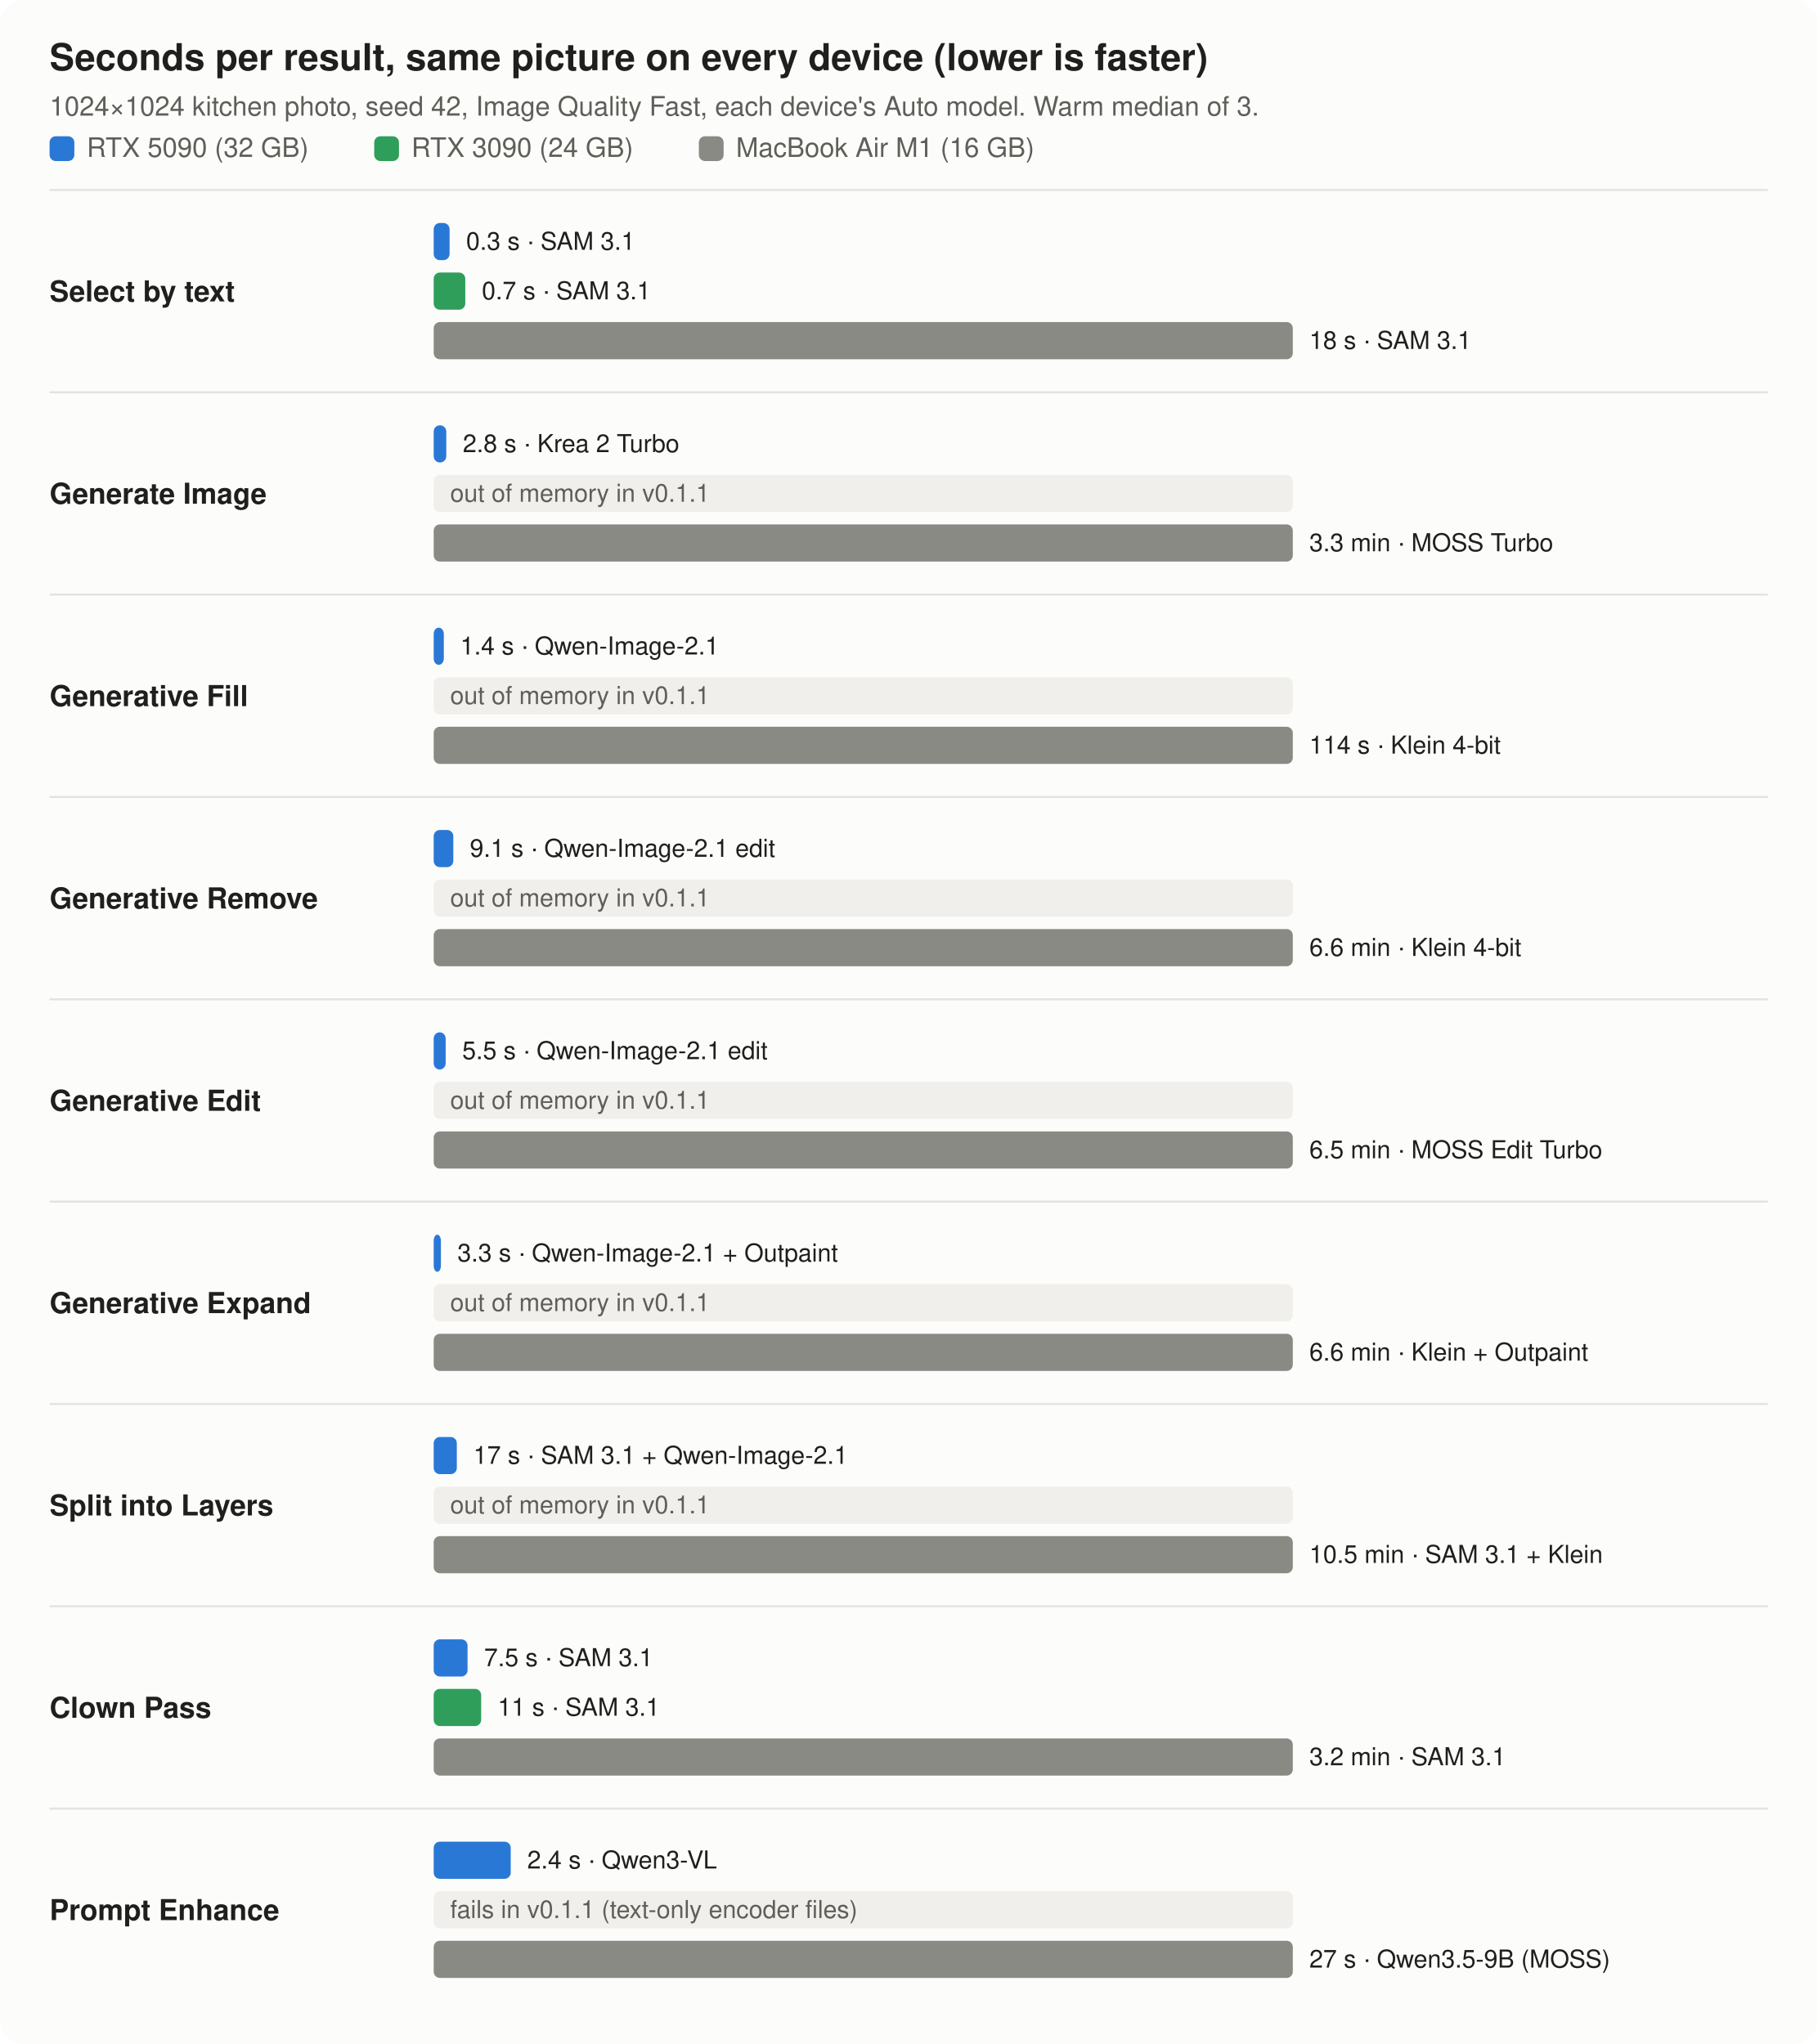
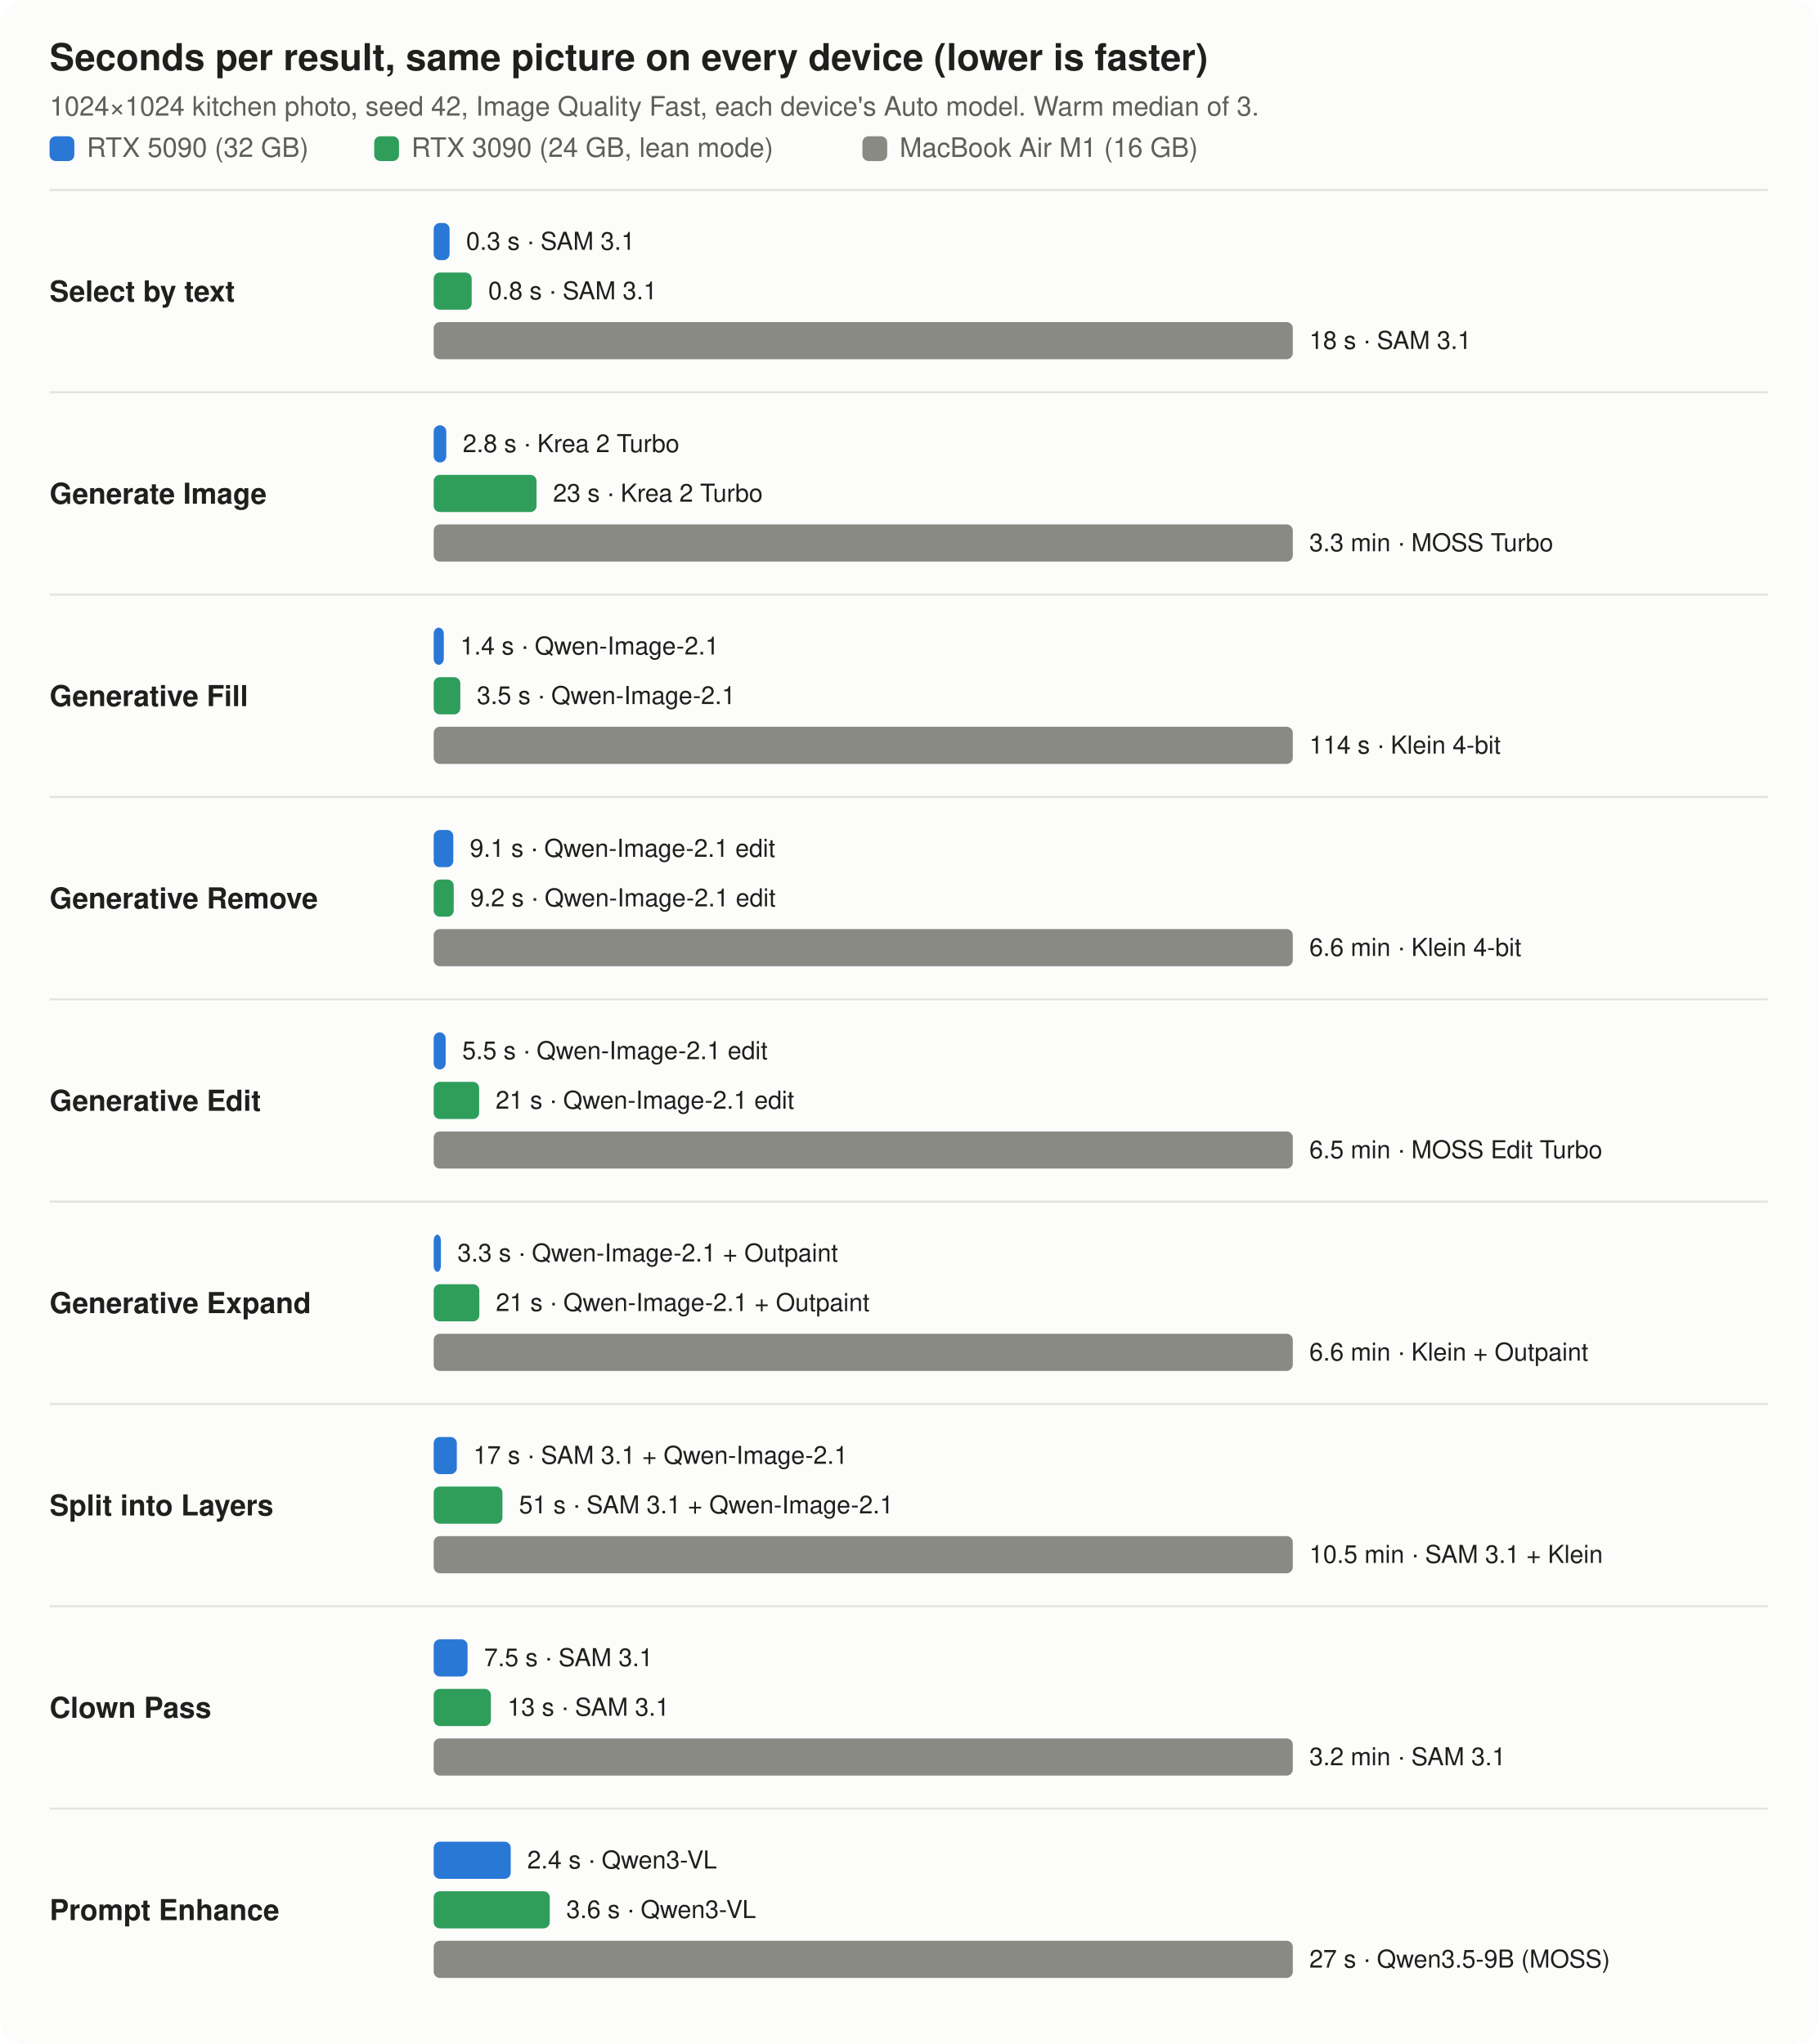
<svg xmlns="http://www.w3.org/2000/svg" viewBox="0 0 880 990" width="880" font-family="-apple-system,Segoe UI,Helvetica,Arial,sans-serif">
  <rect width="880" height="990" rx="12" fill="#fcfcfb" />
  <text x="24" y="34" font-size="18" font-weight="600" fill="#1f1f1e">Seconds per result, same picture on every device (lower is faster)</text>
  <text x="24" y="56" font-size="13" fill="#5f5e58">1024×1024 kitchen photo, seed 42, Image Quality Fast, each device's Auto model. Warm median of 3.</text>
  <rect x="24" y="66" width="12" height="12" rx="3" fill="#2a78d6" />
  <text x="42" y="76" font-size="13" fill="#5f5e58">RTX 5090 (32 GB)</text>
  <rect x="181.2" y="66" width="12" height="12" rx="3" fill="#2f9e5b" />
-   <text x="199.2" y="76" font-size="13" fill="#5f5e58">RTX 3090 (24 GB)</text>
-   <rect x="338.4" y="66" width="12" height="12" rx="3" fill="#8a8a85" />
-   <text x="356.4" y="76" font-size="13" fill="#5f5e58">MacBook Air M1 (16 GB)</text>
+   <text x="199.2" y="76" font-size="13" fill="#5f5e58">RTX 3090 (24 GB, lean mode)</text>
+   <rect x="417.6" y="66" width="12" height="12" rx="3" fill="#8a8a85" />
+   <text x="435.6" y="76" font-size="13" fill="#5f5e58">MacBook Air M1 (16 GB)</text>
  <line x1="24" y1="92" x2="856" y2="92" stroke="#e4e3df" />
  <text x="24" y="146.0" font-size="14" font-weight="600" fill="#1f1f1e">Select by text</text>
  <rect x="210" y="108" width="7.7" height="18" rx="3" fill="#2a78d6" />
  <text x="225.7" y="121" font-size="12" fill="#1f1f1e">0.3 s  ·  SAM 3.1</text>
-   <rect x="210" y="132" width="15.3" height="18" rx="3" fill="#2f9e5b" />
-   <text x="233.3" y="145" font-size="12" fill="#1f1f1e">0.7 s  ·  SAM 3.1</text>
+   <rect x="210" y="132" width="18.4" height="18" rx="3" fill="#2f9e5b" />
+   <text x="236.4" y="145" font-size="12" fill="#1f1f1e">0.8 s  ·  SAM 3.1</text>
  <rect x="210" y="156" width="416.0" height="18" rx="3" fill="#8a8a85" />
  <text x="634.0" y="169" font-size="12" fill="#1f1f1e">18 s  ·  SAM 3.1</text>
  <line x1="24" y1="190" x2="856" y2="190" stroke="#e4e3df" />
  <text x="24" y="244.0" font-size="14" font-weight="600" fill="#1f1f1e">Generate Image</text>
  <rect x="210" y="206" width="6.1" height="18" rx="3" fill="#2a78d6" />
  <text x="224.1" y="219" font-size="12" fill="#1f1f1e">2.8 s  ·  Krea 2 Turbo</text>
-   <rect x="210" y="230" width="416" height="18" rx="3" fill="#f0efeb" />
-   <text x="218" y="243" font-size="12" fill="#5f5e58">out of memory in v0.1.1</text>
+   <rect x="210" y="230" width="49.8" height="18" rx="3" fill="#2f9e5b" />
+   <text x="267.8" y="243" font-size="12" fill="#1f1f1e">23 s  ·  Krea 2 Turbo</text>
  <rect x="210" y="254" width="416.0" height="18" rx="3" fill="#8a8a85" />
  <text x="634.0" y="267" font-size="12" fill="#1f1f1e">3.3 min  ·  MOSS Turbo</text>
  <line x1="24" y1="288" x2="856" y2="288" stroke="#e4e3df" />
  <text x="24" y="342.0" font-size="14" font-weight="600" fill="#1f1f1e">Generative Fill</text>
  <rect x="210" y="304" width="4.9" height="18" rx="3" fill="#2a78d6" />
  <text x="222.9" y="317" font-size="12" fill="#1f1f1e">1.4 s  ·  Qwen-Image-2.1</text>
-   <rect x="210" y="328" width="416" height="18" rx="3" fill="#f0efeb" />
-   <text x="218" y="341" font-size="12" fill="#5f5e58">out of memory in v0.1.1</text>
+   <rect x="210" y="328" width="12.9" height="18" rx="3" fill="#2f9e5b" />
+   <text x="230.9" y="341" font-size="12" fill="#1f1f1e">3.5 s  ·  Qwen-Image-2.1</text>
  <rect x="210" y="352" width="416.0" height="18" rx="3" fill="#8a8a85" />
  <text x="634.0" y="365" font-size="12" fill="#1f1f1e">114 s  ·  Klein 4-bit</text>
  <line x1="24" y1="386" x2="856" y2="386" stroke="#e4e3df" />
  <text x="24" y="440.0" font-size="14" font-weight="600" fill="#1f1f1e">Generative Remove</text>
  <rect x="210" y="402" width="9.5" height="18" rx="3" fill="#2a78d6" />
  <text x="227.5" y="415" font-size="12" fill="#1f1f1e">9.1 s  ·  Qwen-Image-2.1 edit</text>
-   <rect x="210" y="426" width="416" height="18" rx="3" fill="#f0efeb" />
-   <text x="218" y="439" font-size="12" fill="#5f5e58">out of memory in v0.1.1</text>
+   <rect x="210" y="426" width="9.7" height="18" rx="3" fill="#2f9e5b" />
+   <text x="227.7" y="439" font-size="12" fill="#1f1f1e">9.2 s  ·  Qwen-Image-2.1 edit</text>
  <rect x="210" y="450" width="416.0" height="18" rx="3" fill="#8a8a85" />
  <text x="634.0" y="463" font-size="12" fill="#1f1f1e">6.6 min  ·  Klein 4-bit</text>
  <line x1="24" y1="484" x2="856" y2="484" stroke="#e4e3df" />
  <text x="24" y="538.0" font-size="14" font-weight="600" fill="#1f1f1e">Generative Edit</text>
  <rect x="210" y="500" width="5.8" height="18" rx="3" fill="#2a78d6" />
  <text x="223.8" y="513" font-size="12" fill="#1f1f1e">5.5 s  ·  Qwen-Image-2.1 edit</text>
-   <rect x="210" y="524" width="416" height="18" rx="3" fill="#f0efeb" />
-   <text x="218" y="537" font-size="12" fill="#5f5e58">out of memory in v0.1.1</text>
+   <rect x="210" y="524" width="22.0" height="18" rx="3" fill="#2f9e5b" />
+   <text x="240.0" y="537" font-size="12" fill="#1f1f1e">21 s  ·  Qwen-Image-2.1 edit</text>
  <rect x="210" y="548" width="416.0" height="18" rx="3" fill="#8a8a85" />
  <text x="634.0" y="561" font-size="12" fill="#1f1f1e">6.5 min  ·  MOSS Edit Turbo</text>
  <line x1="24" y1="582" x2="856" y2="582" stroke="#e4e3df" />
  <text x="24" y="636.0" font-size="14" font-weight="600" fill="#1f1f1e">Generative Expand</text>
  <rect x="210" y="598" width="3.5" height="18" rx="3" fill="#2a78d6" />
  <text x="221.5" y="611" font-size="12" fill="#1f1f1e">3.3 s  ·  Qwen-Image-2.1 + Outpaint</text>
-   <rect x="210" y="622" width="416" height="18" rx="3" fill="#f0efeb" />
-   <text x="218" y="635" font-size="12" fill="#5f5e58">out of memory in v0.1.1</text>
+   <rect x="210" y="622" width="22.1" height="18" rx="3" fill="#2f9e5b" />
+   <text x="240.1" y="635" font-size="12" fill="#1f1f1e">21 s  ·  Qwen-Image-2.1 + Outpaint</text>
  <rect x="210" y="646" width="416.0" height="18" rx="3" fill="#8a8a85" />
  <text x="634.0" y="659" font-size="12" fill="#1f1f1e">6.6 min  ·  Klein + Outpaint</text>
  <line x1="24" y1="680" x2="856" y2="680" stroke="#e4e3df" />
  <text x="24" y="734.0" font-size="14" font-weight="600" fill="#1f1f1e">Split into Layers</text>
  <rect x="210" y="696" width="11.2" height="18" rx="3" fill="#2a78d6" />
  <text x="229.2" y="709" font-size="12" fill="#1f1f1e">17 s  ·  SAM 3.1 + Qwen-Image-2.1</text>
-   <rect x="210" y="720" width="416" height="18" rx="3" fill="#f0efeb" />
-   <text x="218" y="733" font-size="12" fill="#5f5e58">out of memory in v0.1.1</text>
+   <rect x="210" y="720" width="33.3" height="18" rx="3" fill="#2f9e5b" />
+   <text x="251.3" y="733" font-size="12" fill="#1f1f1e">51 s  ·  SAM 3.1 + Qwen-Image-2.1</text>
  <rect x="210" y="744" width="416.0" height="18" rx="3" fill="#8a8a85" />
  <text x="634.0" y="757" font-size="12" fill="#1f1f1e">10.5 min  ·  SAM 3.1 + Klein</text>
  <line x1="24" y1="778" x2="856" y2="778" stroke="#e4e3df" />
  <text x="24" y="832.0" font-size="14" font-weight="600" fill="#1f1f1e">Clown Pass</text>
  <rect x="210" y="794" width="16.4" height="18" rx="3" fill="#2a78d6" />
  <text x="234.4" y="807" font-size="12" fill="#1f1f1e">7.5 s  ·  SAM 3.1</text>
-   <rect x="210" y="818" width="23.0" height="18" rx="3" fill="#2f9e5b" />
-   <text x="241.0" y="831" font-size="12" fill="#1f1f1e">11 s  ·  SAM 3.1</text>
+   <rect x="210" y="818" width="27.7" height="18" rx="3" fill="#2f9e5b" />
+   <text x="245.7" y="831" font-size="12" fill="#1f1f1e">13 s  ·  SAM 3.1</text>
  <rect x="210" y="842" width="416.0" height="18" rx="3" fill="#8a8a85" />
  <text x="634.0" y="855" font-size="12" fill="#1f1f1e">3.2 min  ·  SAM 3.1</text>
  <line x1="24" y1="876" x2="856" y2="876" stroke="#e4e3df" />
  <text x="24" y="930.0" font-size="14" font-weight="600" fill="#1f1f1e">Prompt Enhance</text>
  <rect x="210" y="892" width="37.3" height="18" rx="3" fill="#2a78d6" />
  <text x="255.3" y="905" font-size="12" fill="#1f1f1e">2.4 s  ·  Qwen3-VL</text>
-   <rect x="210" y="916" width="416" height="18" rx="3" fill="#f0efeb" />
-   <text x="218" y="929" font-size="12" fill="#5f5e58">fails in v0.1.1 (text-only encoder files)</text>
+   <rect x="210" y="916" width="56.2" height="18" rx="3" fill="#2f9e5b" />
+   <text x="274.2" y="929" font-size="12" fill="#1f1f1e">3.6 s  ·  Qwen3-VL</text>
  <rect x="210" y="940" width="416.0" height="18" rx="3" fill="#8a8a85" />
  <text x="634.0" y="953" font-size="12" fill="#1f1f1e">27 s  ·  Qwen3.5-9B (MOSS)</text>
</svg>
